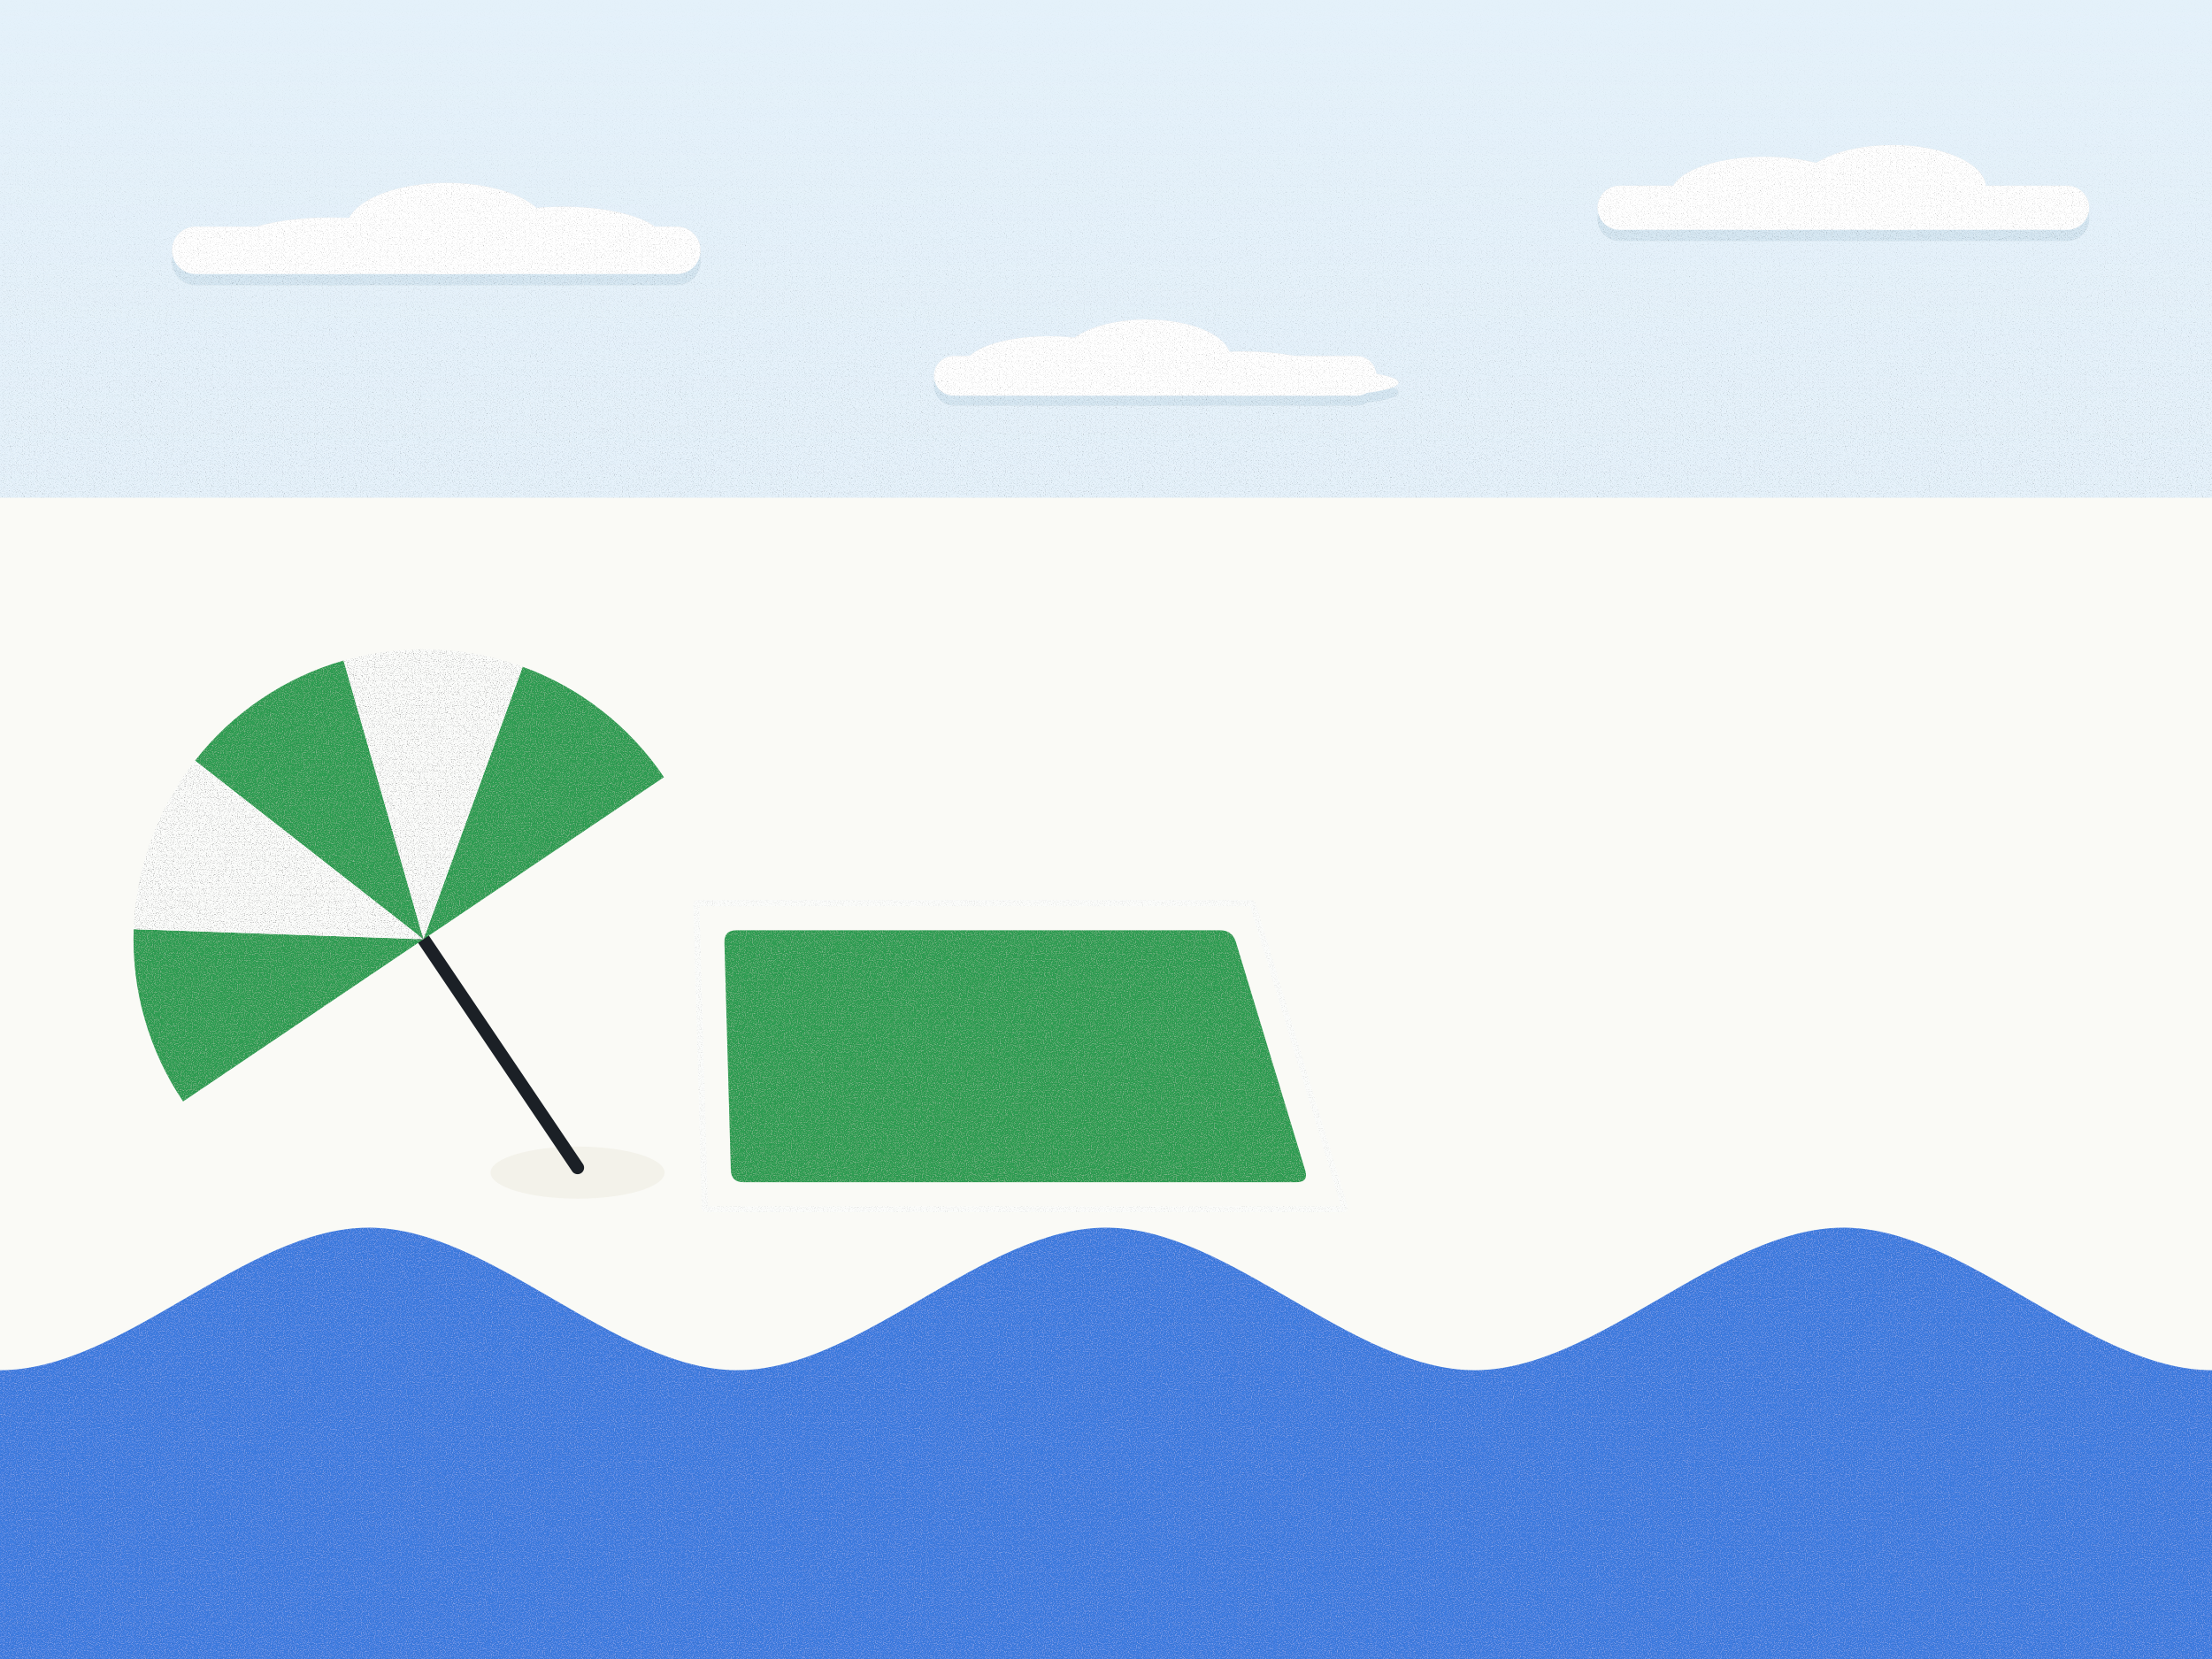
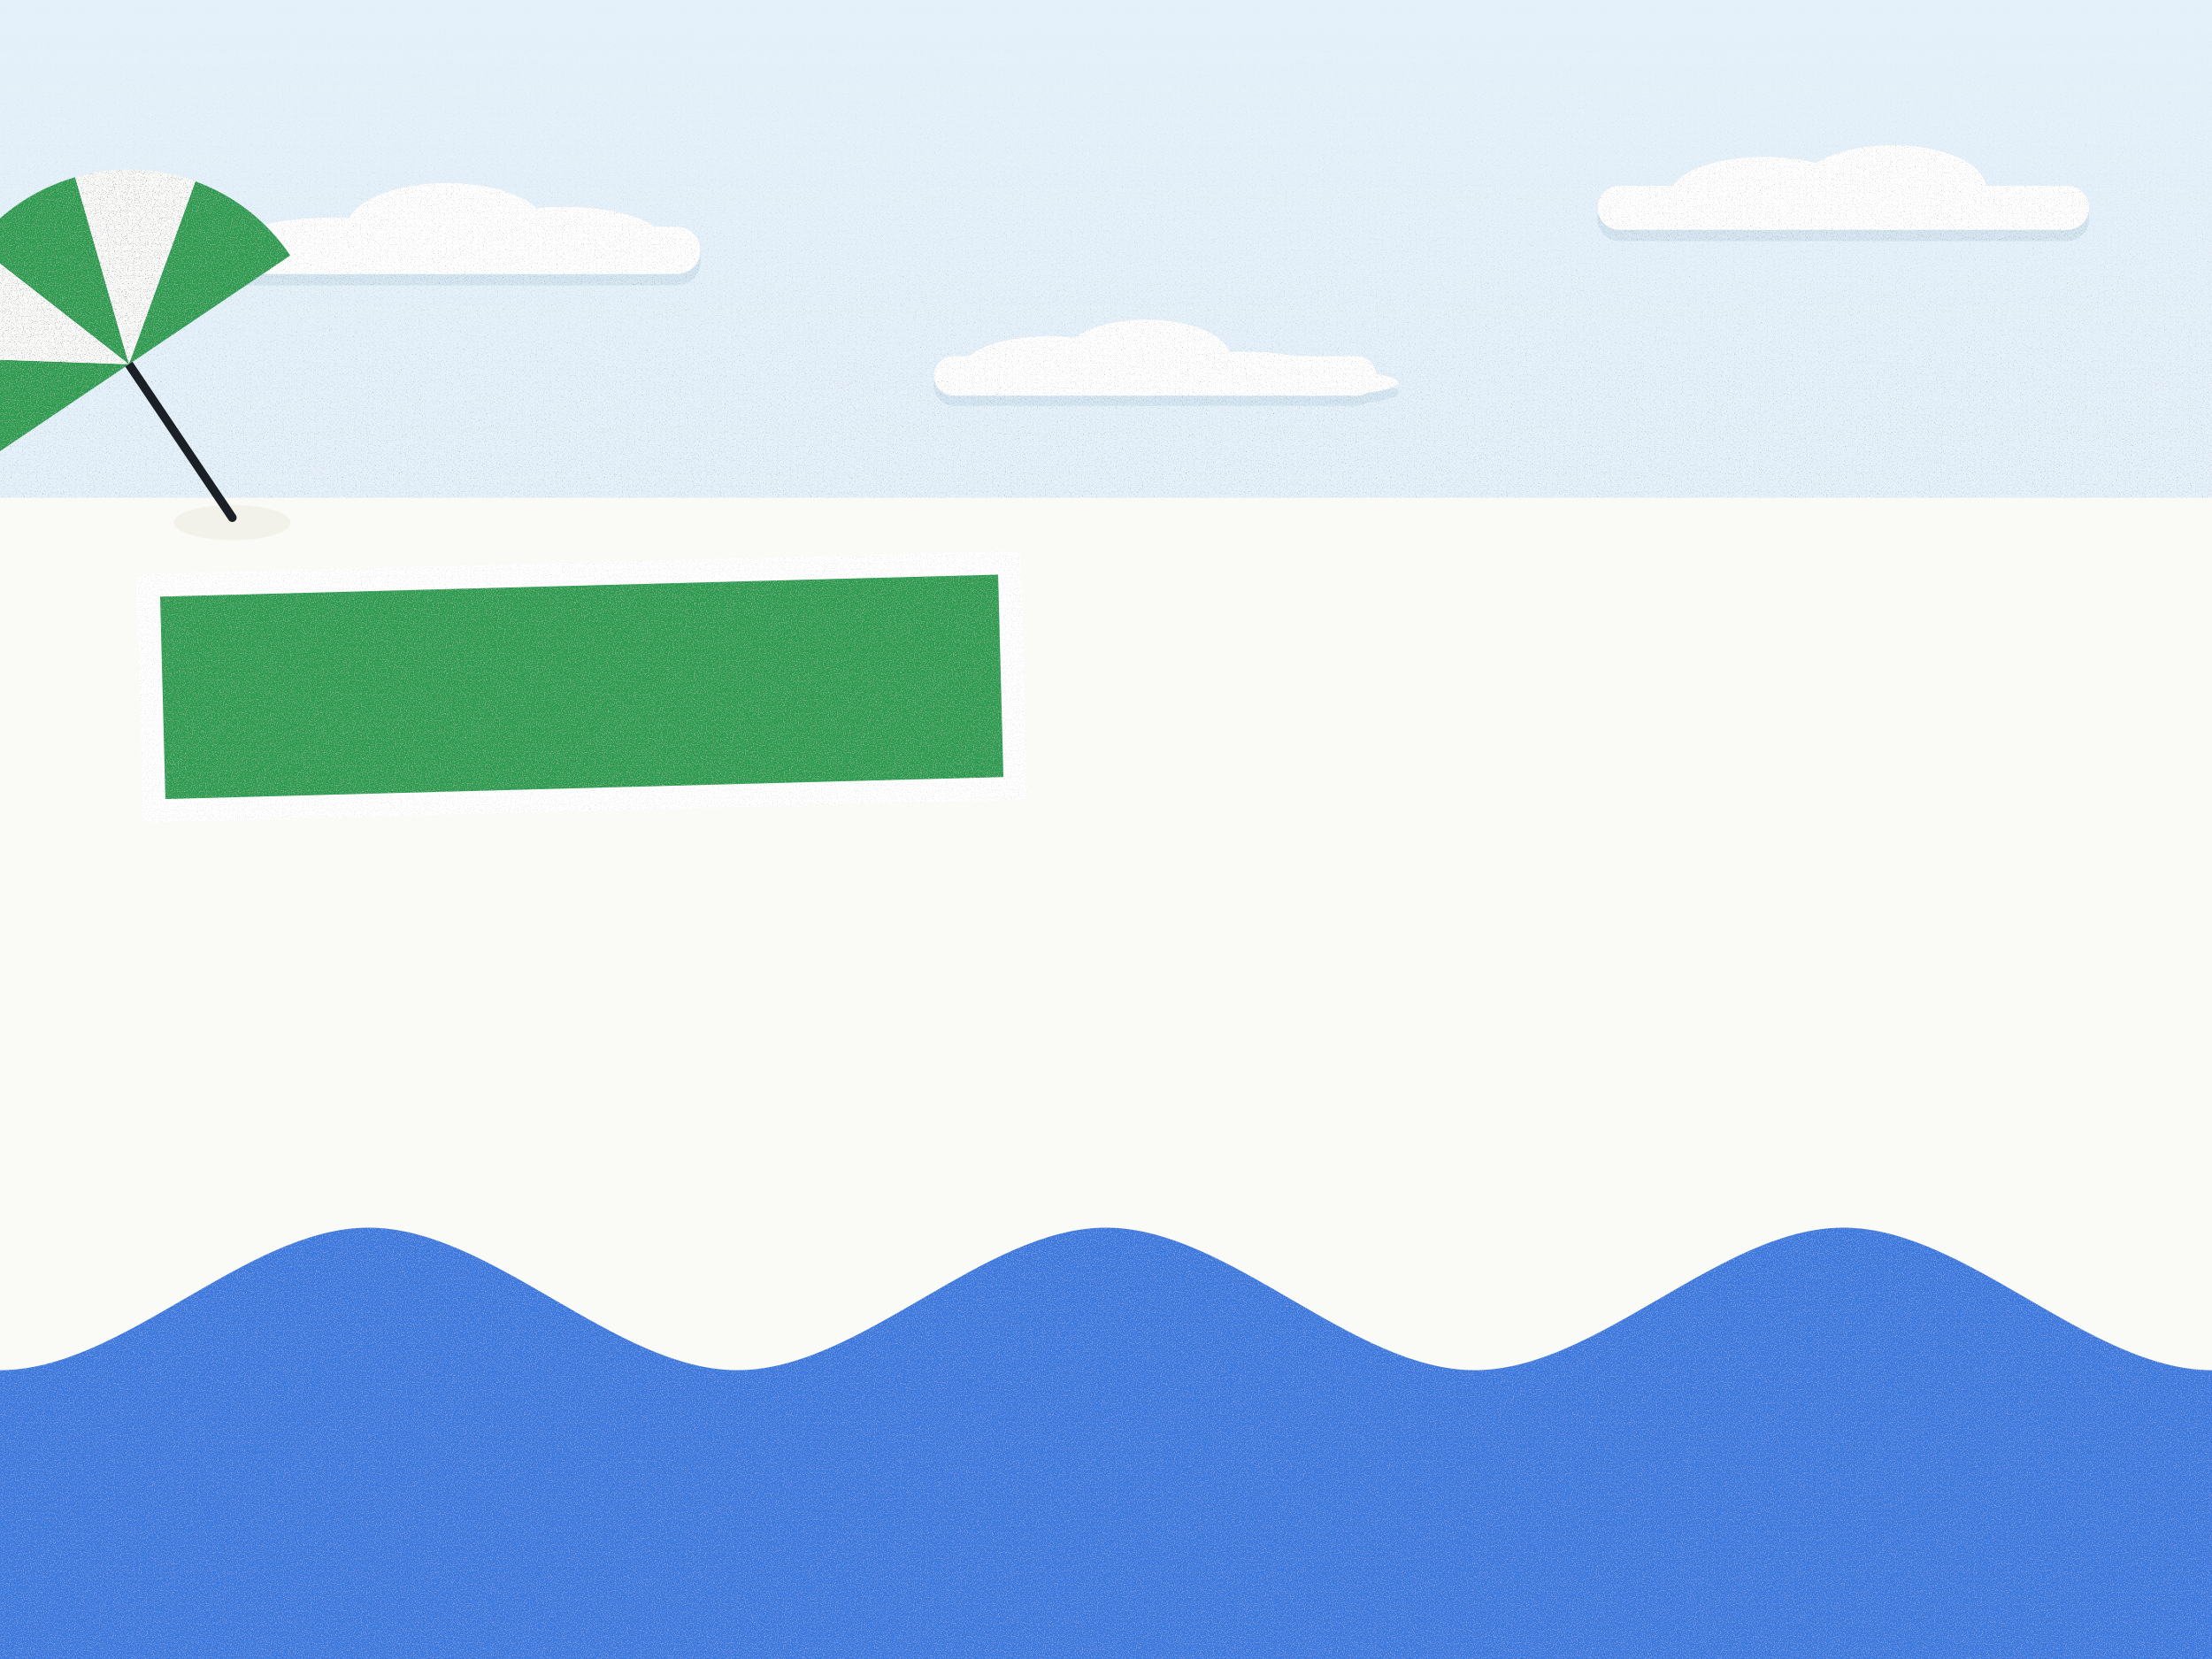
<svg xmlns="http://www.w3.org/2000/svg" width="1800" height="1350" viewBox="0 0 1800 1350">
  <defs>
    <filter id="grainCiel" x="-2%" y="-2%" width="104%" height="104%">
      <feTurbulence type="fractalNoise" baseFrequency="1.2" numOctaves="2" seed="8" result="bruit" />
      <feColorMatrix in="bruit" type="saturate" values="0" result="gris" />
      <feComponentTransfer in="gris" result="regle">
        <feFuncA type="linear" slope="1.05" intercept="0" />
      </feComponentTransfer>
      <feComposite in="regle" in2="SourceAlpha" operator="in" result="decoupe" />
      <feBlend in="SourceGraphic" in2="decoupe" mode="overlay" />
    </filter>
    <filter id="grainVert" x="-2%" y="-2%" width="104%" height="104%">
      <feTurbulence type="fractalNoise" baseFrequency="1.2" numOctaves="2" seed="21" result="bruit" />
      <feColorMatrix in="bruit" type="saturate" values="0" result="gris" />
      <feComponentTransfer in="gris" result="regle">
        <feFuncA type="linear" slope="0.50" intercept="0" />
      </feComponentTransfer>
      <feComposite in="regle" in2="SourceAlpha" operator="in" result="decoupe" />
      <feBlend in="SourceGraphic" in2="decoupe" mode="overlay" />
    </filter>
    <filter id="grainMer" x="-2%" y="-2%" width="104%" height="104%">
      <feTurbulence type="fractalNoise" baseFrequency="1.2" numOctaves="2" seed="31" result="bruit" />
      <feColorMatrix in="bruit" type="luminanceToAlpha" result="alpha" />
      <feComponentTransfer in="alpha" result="hauts">
        <feFuncA type="table" tableValues="0 0 0.38" />
      </feComponentTransfer>
      <feFlood flood-color="#FFFFFF" result="blanc" />
      <feComposite in="blanc" in2="hauts" operator="in" result="clairs" />
      <feComponentTransfer in="alpha" result="bas">
        <feFuncA type="table" tableValues="0.38 0 0" />
      </feComponentTransfer>
      <feFlood flood-color="#000000" result="noir" />
      <feComposite in="noir" in2="bas" operator="in" result="sombres" />
      <feMerge result="points">
        <feMergeNode in="sombres" />
        <feMergeNode in="clairs" />
      </feMerge>
      <feComposite in="points" in2="SourceAlpha" operator="in" result="coupes" />
      <feMerge>
        <feMergeNode in="SourceGraphic" />
        <feMergeNode in="coupes" />
      </feMerge>
    </filter>
    <filter id="grainTissu" x="-2%" y="-2%" width="104%" height="104%">
      <feTurbulence type="fractalNoise" baseFrequency="1.2" numOctaves="2" seed="77" result="bruit" />
      <feColorMatrix in="bruit" type="luminanceToAlpha" result="alpha" />
      <feComponentTransfer in="alpha" result="hauts">
        <feFuncA type="table" tableValues="0 0 0.15" />
      </feComponentTransfer>
      <feFlood flood-color="#FFFFFF" result="blanc" />
      <feComposite in="blanc" in2="hauts" operator="in" result="clairs" />
      <feComponentTransfer in="alpha" result="bas">
        <feFuncA type="table" tableValues="0.15 0 0" />
      </feComponentTransfer>
      <feFlood flood-color="#000000" result="noir" />
      <feComposite in="noir" in2="bas" operator="in" result="sombres" />
      <feMerge result="points">
        <feMergeNode in="sombres" />
        <feMergeNode in="clairs" />
      </feMerge>
      <feComposite in="points" in2="SourceAlpha" operator="in" result="coupes" />
      <feMerge>
        <feMergeNode in="SourceGraphic" />
        <feMergeNode in="coupes" />
      </feMerge>
    </filter>
    <filter id="grainDoux" x="-2%" y="-2%" width="104%" height="104%">
      <feTurbulence type="fractalNoise" baseFrequency="1.2" numOctaves="2" seed="61" result="bruit" />
      <feColorMatrix in="bruit" type="luminanceToAlpha" result="alpha" />
      <feComponentTransfer in="alpha" result="hauts">
        <feFuncA type="table" tableValues="0 0 0.13" />
      </feComponentTransfer>
      <feFlood flood-color="#FFFFFF" result="blanc" />
      <feComposite in="blanc" in2="hauts" operator="in" result="clairs" />
      <feComponentTransfer in="alpha" result="bas">
        <feFuncA type="table" tableValues="0.13 0 0" />
      </feComponentTransfer>
      <feFlood flood-color="#000000" result="noir" />
      <feComposite in="noir" in2="bas" operator="in" result="sombres" />
      <feMerge result="points">
        <feMergeNode in="sombres" />
        <feMergeNode in="clairs" />
      </feMerge>
      <feComposite in="points" in2="SourceAlpha" operator="in" result="coupes" />
      <feMerge>
        <feMergeNode in="SourceGraphic" />
        <feMergeNode in="coupes" />
      </feMerge>
    </filter>
    <filter id="grainToileVive" x="-2%" y="-2%" width="104%" height="104%">
      <feTurbulence type="fractalNoise" baseFrequency="1.2" numOctaves="2" seed="44" result="bruit" />
      <feColorMatrix in="bruit" type="luminanceToAlpha" result="alpha" />
      <feComponentTransfer in="alpha" result="hauts">
        <feFuncA type="table" tableValues="0 0 0.38" />
      </feComponentTransfer>
      <feFlood flood-color="#FFFFFF" result="blanc" />
      <feComposite in="blanc" in2="hauts" operator="in" result="clairs" />
      <feComponentTransfer in="alpha" result="bas">
        <feFuncA type="table" tableValues="0.38 0 0" />
      </feComponentTransfer>
      <feFlood flood-color="#000000" result="noir" />
      <feComposite in="noir" in2="bas" operator="in" result="sombres" />
      <feMerge result="points">
        <feMergeNode in="sombres" />
        <feMergeNode in="clairs" />
      </feMerge>
      <feComposite in="points" in2="SourceAlpha" operator="in" result="coupes" />
      <feMerge>
        <feMergeNode in="SourceGraphic" />
        <feMergeNode in="coupes" />
      </feMerge>
    </filter>
    <filter id="grainToileBlanche" x="-2%" y="-2%" width="104%" height="104%">
      <feTurbulence type="fractalNoise" baseFrequency="1.2" numOctaves="2" seed="44" result="bruit" />
      <feColorMatrix in="bruit" type="luminanceToAlpha" result="alpha" />
      <feComponentTransfer in="alpha" result="hauts">
        <feFuncA type="table" tableValues="0 0 1.00" />
      </feComponentTransfer>
      <feFlood flood-color="#FFFFFF" result="blanc" />
      <feComposite in="blanc" in2="hauts" operator="in" result="clairs" />
      <feComponentTransfer in="alpha" result="bas">
        <feFuncA type="table" tableValues="1.00 0 0" />
      </feComponentTransfer>
      <feFlood flood-color="#000000" result="noir" />
      <feComposite in="noir" in2="bas" operator="in" result="sombres" />
      <feMerge result="points">
        <feMergeNode in="sombres" />
        <feMergeNode in="clairs" />
      </feMerge>
      <feComposite in="points" in2="SourceAlpha" operator="in" result="coupes" />
      <feMerge>
        <feMergeNode in="SourceGraphic" />
        <feMergeNode in="coupes" />
      </feMerge>
    </filter>
    <linearGradient id="degradeGrain" gradientUnits="userSpaceOnUse" x1="0" y1="0" x2="0" y2="405">
      <stop offset="0" stop-color="#111111" />
      <stop offset="0.45" stop-color="#8A8A8A" />
      <stop offset="1" stop-color="#FFFFFF" />
    </linearGradient>
    <mask id="masqueGrain">
      <rect x="0" y="0" width="1800" height="1350" fill="url(#degradeGrain)" />
    </mask>
    <clipPath id="coupeNuage1">
      <rect x="140.0" y="193.4" width="430.0" height="38.6" rx="19.3" />
      <ellipse cx="269.0" cy="209.0" rx="81.7" ry="23.0" />
      <ellipse cx="363.6" cy="194.9" rx="81.7" ry="37.1" />
      <ellipse cx="458.2" cy="204.6" rx="81.7" ry="27.4" />
    </clipPath>
    <clipPath id="coupeNuage2">
      <rect x="760.0" y="297.7" width="360.0" height="32.3" rx="16.1" />
      <ellipse cx="853.6" cy="305.8" rx="68.4" ry="24.2" />
      <ellipse cx="932.8" cy="299.0" rx="68.4" ry="31.0" />
      <ellipse cx="1012.0" cy="312.0" rx="68.4" ry="18.0" />
      <ellipse cx="1069.6" cy="319.4" rx="68.4" ry="10.6" />
    </clipPath>
    <clipPath id="coupeNuage3">
      <rect x="1300.0" y="160.1" width="400.0" height="35.9" rx="17.9" />
      <ellipse cx="1436.0" cy="166.3" rx="76.0" ry="29.7" />
      <ellipse cx="1540.0" cy="161.5" rx="76.0" ry="34.5" />
    </clipPath>
  </defs>
  <g id="couche1">
    <g id="palier01">
      <rect x="0" y="0" width="1800" height="1350" fill="#E4F1FA" />
      <g mask="url(#masqueGrain)">
        <rect x="0" y="0" width="1800" height="1350" fill="#E4F1FA" filter="url(#grainCiel)" />
      </g>
    </g>
    <g id="palier02" filter="url(#grainCiel)">
      <g>
        <g fill="#D3E5F1">
          <rect x="140.0" y="193.4" width="430.0" height="38.6" rx="19.3" />
          <ellipse cx="269.0" cy="209.0" rx="81.7" ry="23.0" />
          <ellipse cx="363.6" cy="194.9" rx="81.7" ry="37.1" />
          <ellipse cx="458.2" cy="204.6" rx="81.7" ry="27.4" />
        </g>
        <g clip-path="url(#coupeNuage1)" fill="#FFFFFF" transform="translate(0,-9)">
          <rect x="140.0" y="193.4" width="430.0" height="38.6" rx="19.3" />
          <ellipse cx="269.0" cy="209.0" rx="81.7" ry="23.0" />
          <ellipse cx="363.6" cy="194.9" rx="81.7" ry="37.1" />
          <ellipse cx="458.2" cy="204.6" rx="81.7" ry="27.4" />
        </g>
      </g>
      <g>
        <g fill="#D3E5F1">
          <rect x="760.0" y="297.7" width="360.0" height="32.3" rx="16.1" />
          <ellipse cx="853.6" cy="305.8" rx="68.4" ry="24.2" />
          <ellipse cx="932.8" cy="299.0" rx="68.4" ry="31.0" />
          <ellipse cx="1012.0" cy="312.0" rx="68.4" ry="18.0" />
          <ellipse cx="1069.6" cy="319.4" rx="68.4" ry="10.6" />
        </g>
        <g clip-path="url(#coupeNuage2)" fill="#FFFFFF" transform="translate(0,-8)">
          <rect x="760.0" y="297.7" width="360.0" height="32.3" rx="16.1" />
          <ellipse cx="853.6" cy="305.8" rx="68.4" ry="24.2" />
          <ellipse cx="932.8" cy="299.0" rx="68.4" ry="31.0" />
          <ellipse cx="1012.0" cy="312.0" rx="68.4" ry="18.0" />
          <ellipse cx="1069.6" cy="319.4" rx="68.4" ry="10.6" />
        </g>
      </g>
      <g>
        <g fill="#D3E5F1">
          <rect x="1300.0" y="160.1" width="400.0" height="35.9" rx="17.9" />
          <ellipse cx="1436.0" cy="166.3" rx="76.0" ry="29.7" />
          <ellipse cx="1540.0" cy="161.5" rx="76.0" ry="34.5" />
        </g>
        <g clip-path="url(#coupeNuage3)" fill="#FFFFFF" transform="translate(0,-9)">
          <rect x="1300.0" y="160.1" width="400.0" height="35.9" rx="17.9" />
          <ellipse cx="1436.0" cy="166.3" rx="76.0" ry="29.7" />
          <ellipse cx="1540.0" cy="161.5" rx="76.0" ry="34.5" />
        </g>
      </g>
    </g>
  </g>
  <g id="grillage">

  

</g>
  <g id="couche2" filter="url(#grainVert)">

  

</g>
  <g id="couche3">
    <g id="palier06">
      <path fill="#FAFAF6" d="M0 405 L1800 405 L1800 1350 L0 1350 Z" />
    </g>
  </g>
  <g id="coucheServiette">
    <g filter="url(#grainToileVive)">
-       <path d="M589.5 767.0  Q589.2 757.0 599.2 757.0 L992.8 757.0 Q1002.8 757.0 1005.7 766.6 L1062.1 952.4 Q1065.0 962.0 1055.0 962.0 L605.0 962.0 Q595.0 962.0 594.7 952.0 Z" fill="#2F9E52" />
-       <path d="M566.6 736.2  Q566.6 735.0 567.8 735.0 L1017.9 735.0 Q1019.1 735.0 1019.5 736.1 L1094.3 982.9 Q1094.7 984.0 1093.5 984.0 L574.8 984.0 Q573.6 984.0 573.6 982.8 Z" fill="none" stroke="#FBFCFA" stroke-width="5.0" />
+       <path d="M111.1 475.1  Q110.9 467.1 118.9 466.9 L822.6 448.5 Q830.6 448.3 830.8 456.3 L835.7 642.7 Q835.9 650.7 827.9 650.9 L124.2 669.3 Q116.2 669.5 116.0 661.5 Z" fill="#FFFFFF" />
+       <path d="M130.3 485.5 L812.2 467.6 L816.5 632.3 L134.6 650.2 Z" fill="#2F9E52" />
    </g>
  </g>
  <g id="couche4">
    <g>
-       <ellipse cx="470.0" cy="954.2" rx="70.8" ry="21.2" fill="#EDEBE0" opacity="0.55" />
-       <path d="M470.0 950.2 L344.6 764.3" stroke="#1B2026" stroke-width="10.6" stroke-linecap="round" />
+       <ellipse cx="189.0" cy="425.2" rx="47.5" ry="14.3" fill="#EDEBE0" opacity="0.55" />
+       <path d="M189.0 421.2 L104.9 296.4" stroke="#1B2026" stroke-width="7.1" stroke-linecap="round" />
      <g fill="#2F9E52" filter="url(#grainToileVive)">
-         <path d="M344.6 764.3 L149.0 896.3 C135.1 875.8 124.6 853.2 117.8 829.4 C110.9 805.6 107.9 780.8 108.8 756.1 Z" />
-         <path d="M344.6 764.3 L158.7 619.0 C173.9 599.5 192.1 582.5 212.7 568.7 C233.2 554.8 255.8 544.3 279.6 537.5 Z" />
-         <path d="M344.6 764.3 L425.3 542.6 C448.6 551.0 470.4 563.1 489.9 578.4 C509.4 593.6 526.4 611.8 540.3 632.4 Z" />
+         <path d="M104.9 296.4 L-26.5 385.0 C-35.8 371.2 -42.8 356.1 -47.4 340.1 C-52.0 324.1 -54.0 307.5 -53.5 290.9 Z" />
+         <path d="M104.9 296.4 L-20.0 198.9 C-9.7 185.8 2.5 174.4 16.3 165.1 C30.1 155.8 45.2 148.8 61.2 144.2 Z" />
+         <path d="M104.9 296.4 L159.0 147.6 C174.6 153.3 189.3 161.4 202.4 171.6 C215.5 181.9 226.9 194.1 236.2 207.9 Z" />
      </g>
      <g fill="#FBFCFA" filter="url(#grainToileBlanche)">
-         <path d="M344.6 764.3 L108.8 756.1 C109.6 731.3 114.4 706.9 122.9 683.6 C131.3 660.3 143.4 638.5 158.7 619.0 Z" />
-         <path d="M344.6 764.3 L279.6 537.5 C303.4 530.6 328.1 527.6 352.9 528.5 C377.6 529.3 402.1 534.1 425.3 542.6 Z" />
+         <path d="M104.9 296.4 L-53.5 290.9 C-52.9 274.3 -49.7 257.9 -44.0 242.3 C-38.3 226.7 -30.2 212.0 -20.0 198.9 Z" />
+         <path d="M104.9 296.4 L61.2 144.2 C77.2 139.6 93.8 137.6 110.4 138.1 C127.0 138.7 143.4 141.9 159.0 147.6 Z" />
      </g>
    </g>
  </g>
  <g id="couche5" filter="url(#grainDoux)">

  

</g>
  <g id="couche6" filter="url(#grainMer)">
    <path d="M-600.0 1115.0 C-500.0 1115.0 -400.0 999.0 -300.0 999.0 C-200.0 999.0 -100.0 1115.0 0.0 1115.0 C100.0 1115.0 200.0 999.0 300.0 999.0 C400.0 999.0 500.0 1115.0 600.0 1115.0 C700.0 1115.0 800.0 999.0 900.0 999.0 C1000.0 999.0 1100.0 1115.0 1200.0 1115.0 C1300.0 1115.0 1400.0 999.0 1500.0 999.0 C1600.0 999.0 1700.0 1115.0 1800.0 1115.0 C1900.0 1115.0 2000.0 999.0 2100.0 999.0 C2200.0 999.0 2300.0 1115.0 2400.0 1115.0 L2400.0 1390.0 L-1800.0 1390.0 Z" fill="#3D7BE0" />
  </g>
</svg>
